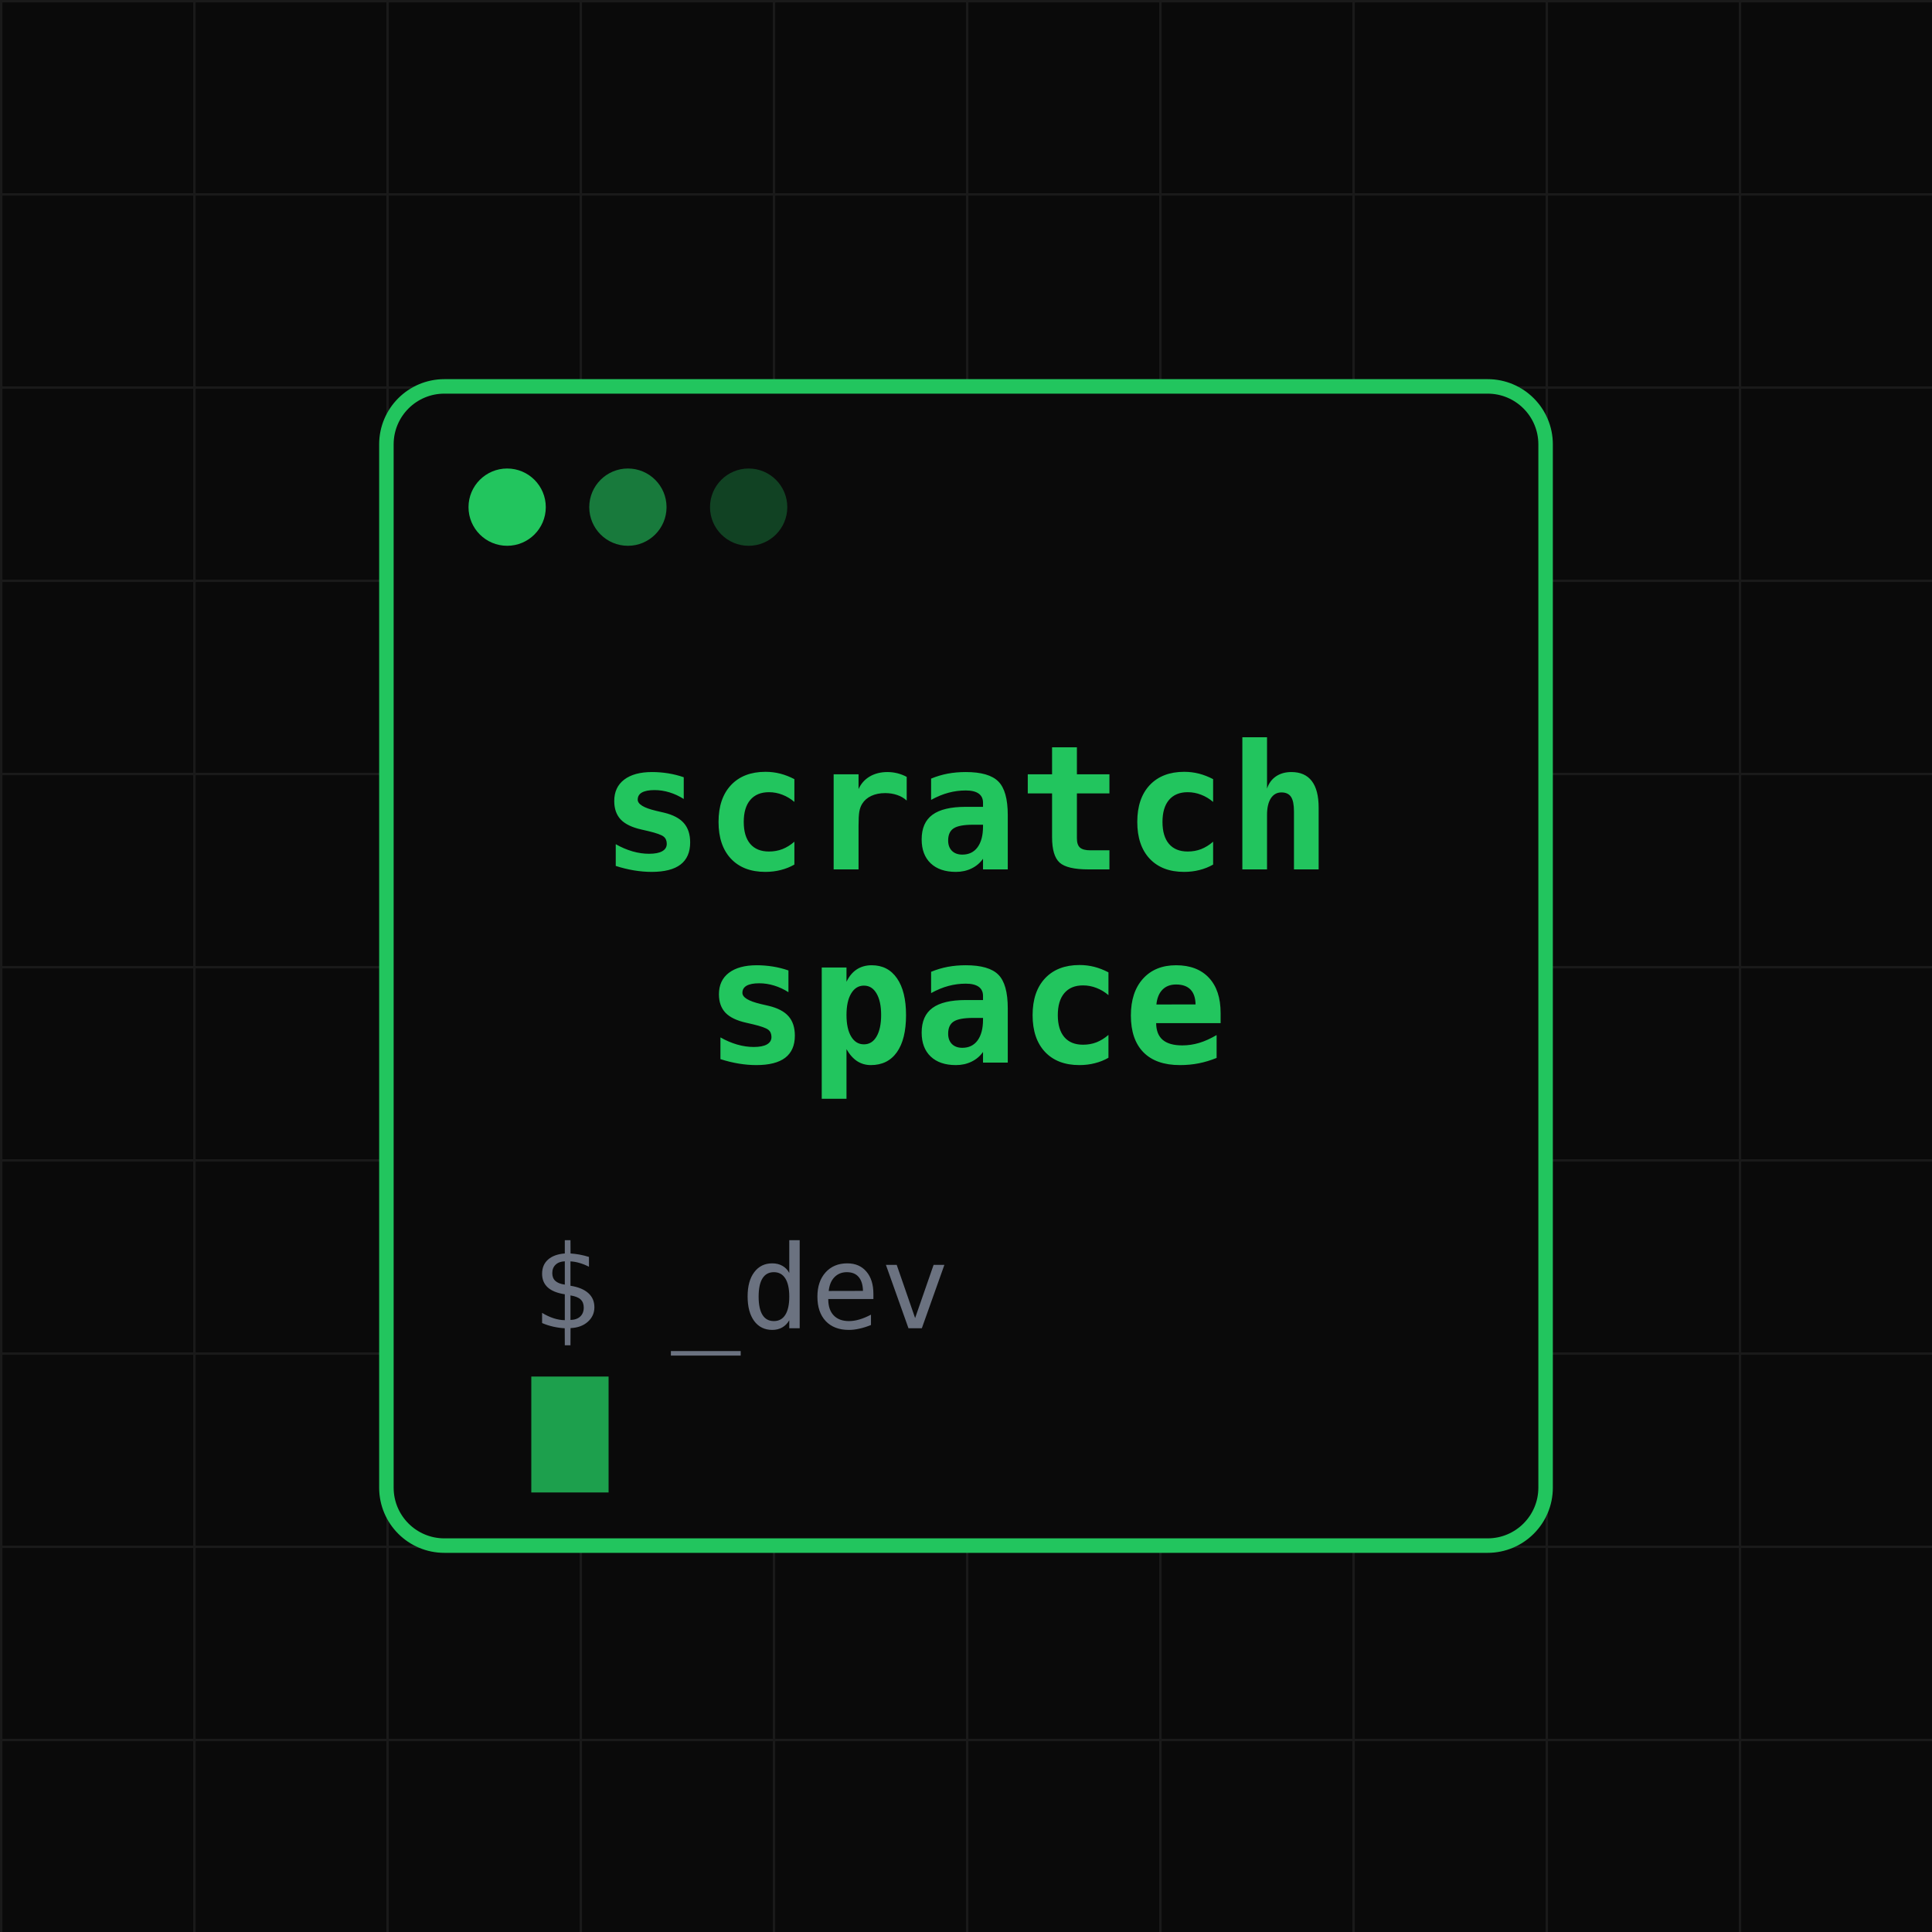
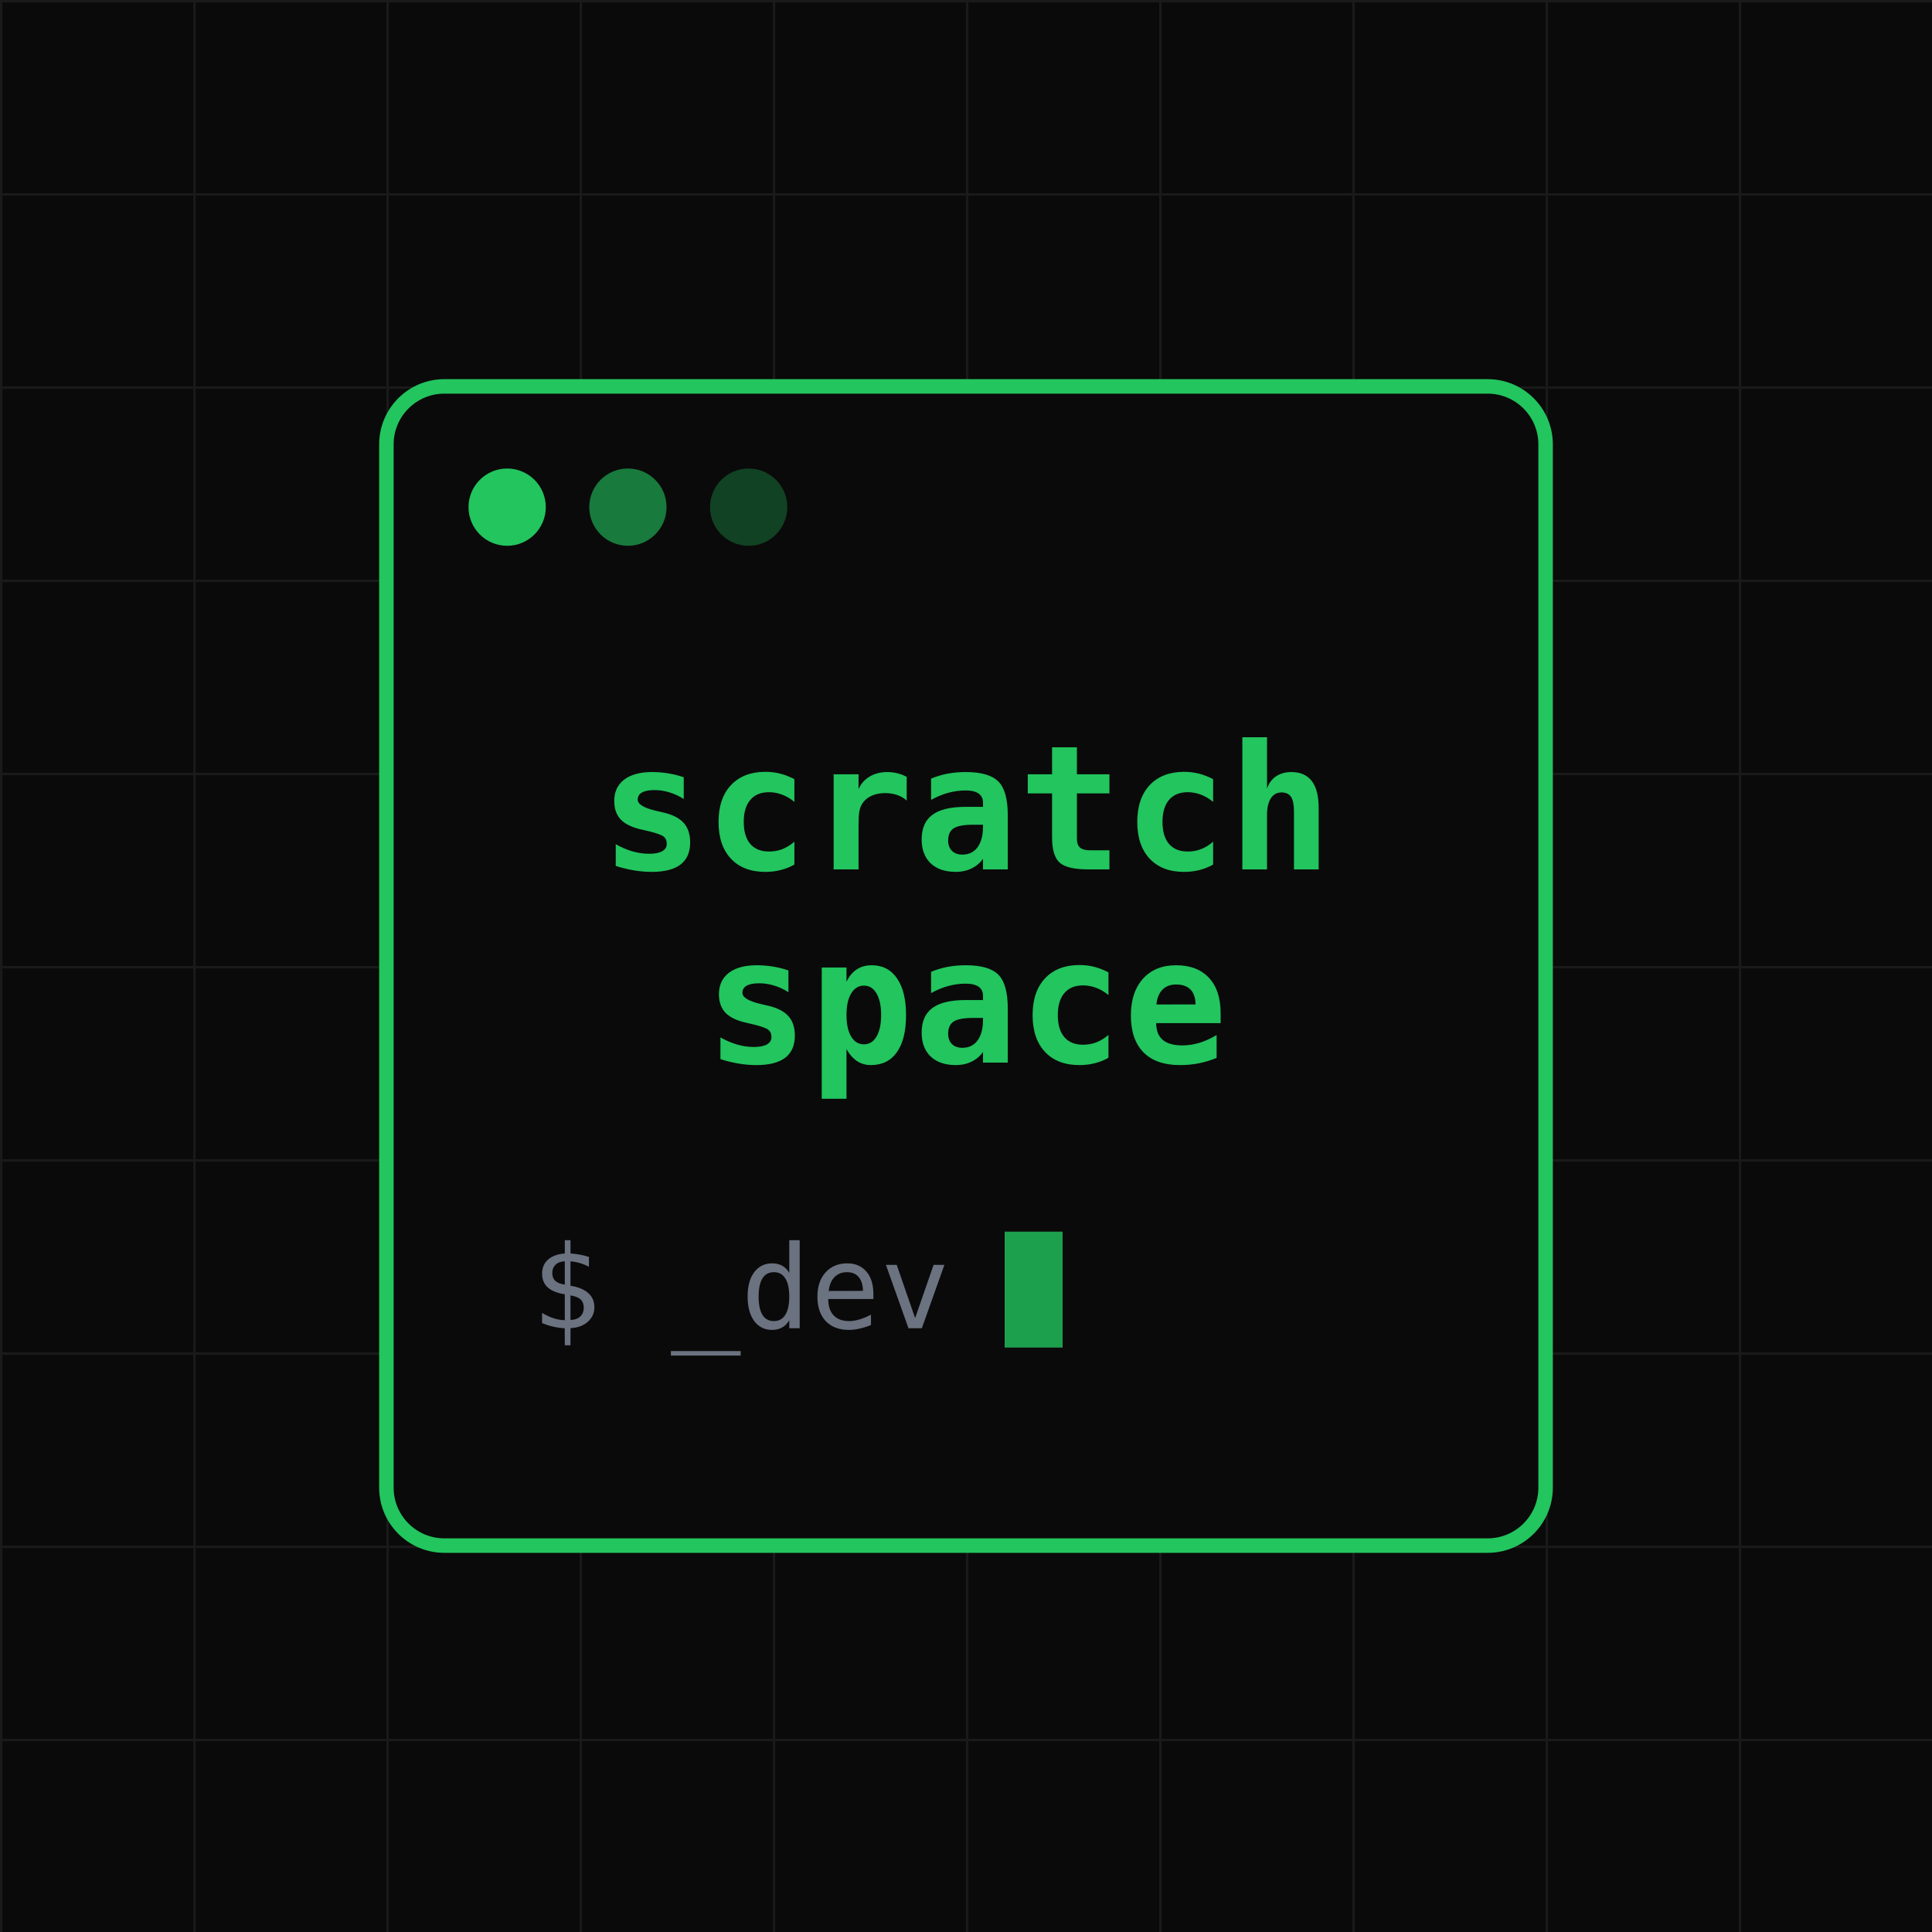
<svg xmlns="http://www.w3.org/2000/svg" width="400" height="400" viewBox="0 0 400 400" fill="none">
  <rect width="400" height="400" fill="#0a0a0a" />
  <defs>
    <pattern id="grid" width="40" height="40" patternUnits="userSpaceOnUse">
      <path d="M 40 0 L 0 0 0 40" fill="none" stroke="#1a1a1a" stroke-width="1" />
    </pattern>
  </defs>
  <rect width="400" height="400" fill="url(#grid)" />
  <rect x="80" y="80" width="240" height="240" rx="12" fill="#0a0a0a" stroke="#22c55e" stroke-width="3" />
  <circle cx="105" cy="105" r="8" fill="#22c55e" />
  <circle cx="130" cy="105" r="8" fill="#22c55e" opacity="0.6" />
  <circle cx="155" cy="105" r="8" fill="#22c55e" opacity="0.3" />
  <text x="200" y="180" font-family="monospace" font-size="36" font-weight="bold" fill="#22c55e" text-anchor="middle">
    scratch
  </text>
  <text x="200" y="220" font-family="monospace" font-size="36" font-weight="bold" fill="#22c55e" text-anchor="middle">
    space
  </text>
  <text x="110" y="275" font-family="monospace" font-size="24" fill="#6b7280">
    $ _dev
  </text>
-   <rect x="110" y="285" width="16" height="24" fill="#22c55e" opacity="0.8" />
+   <rect x="208" y="255" width="12" height="24" fill="#22c55e" opacity="0.8" />
</svg>
